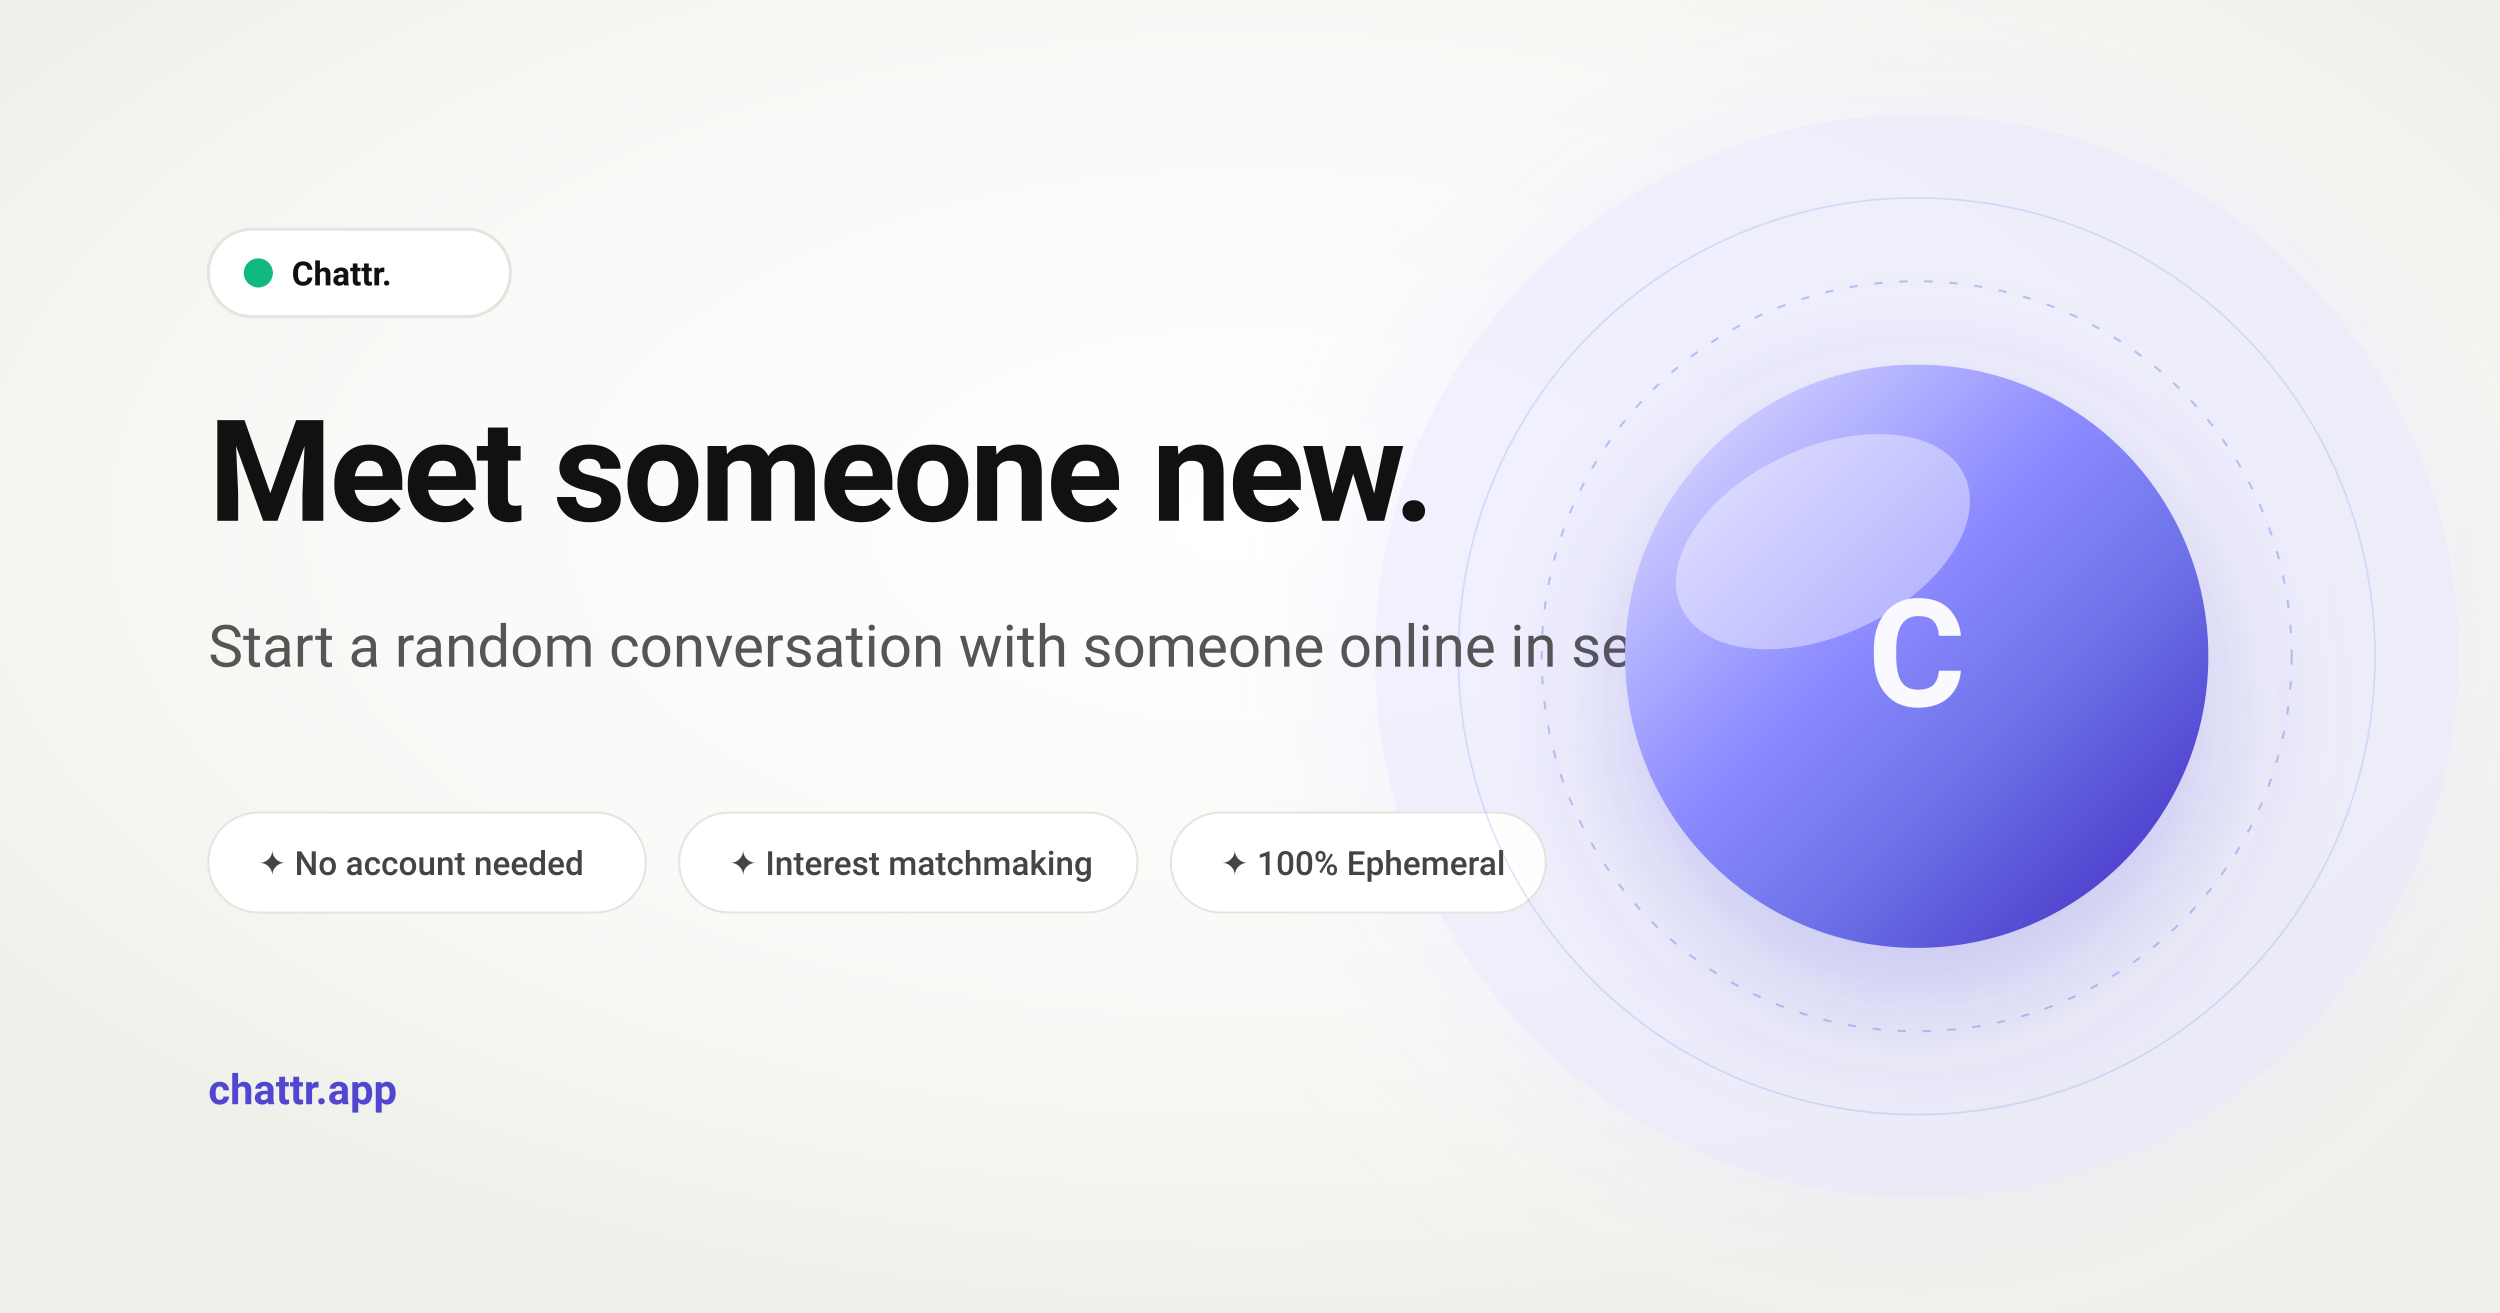
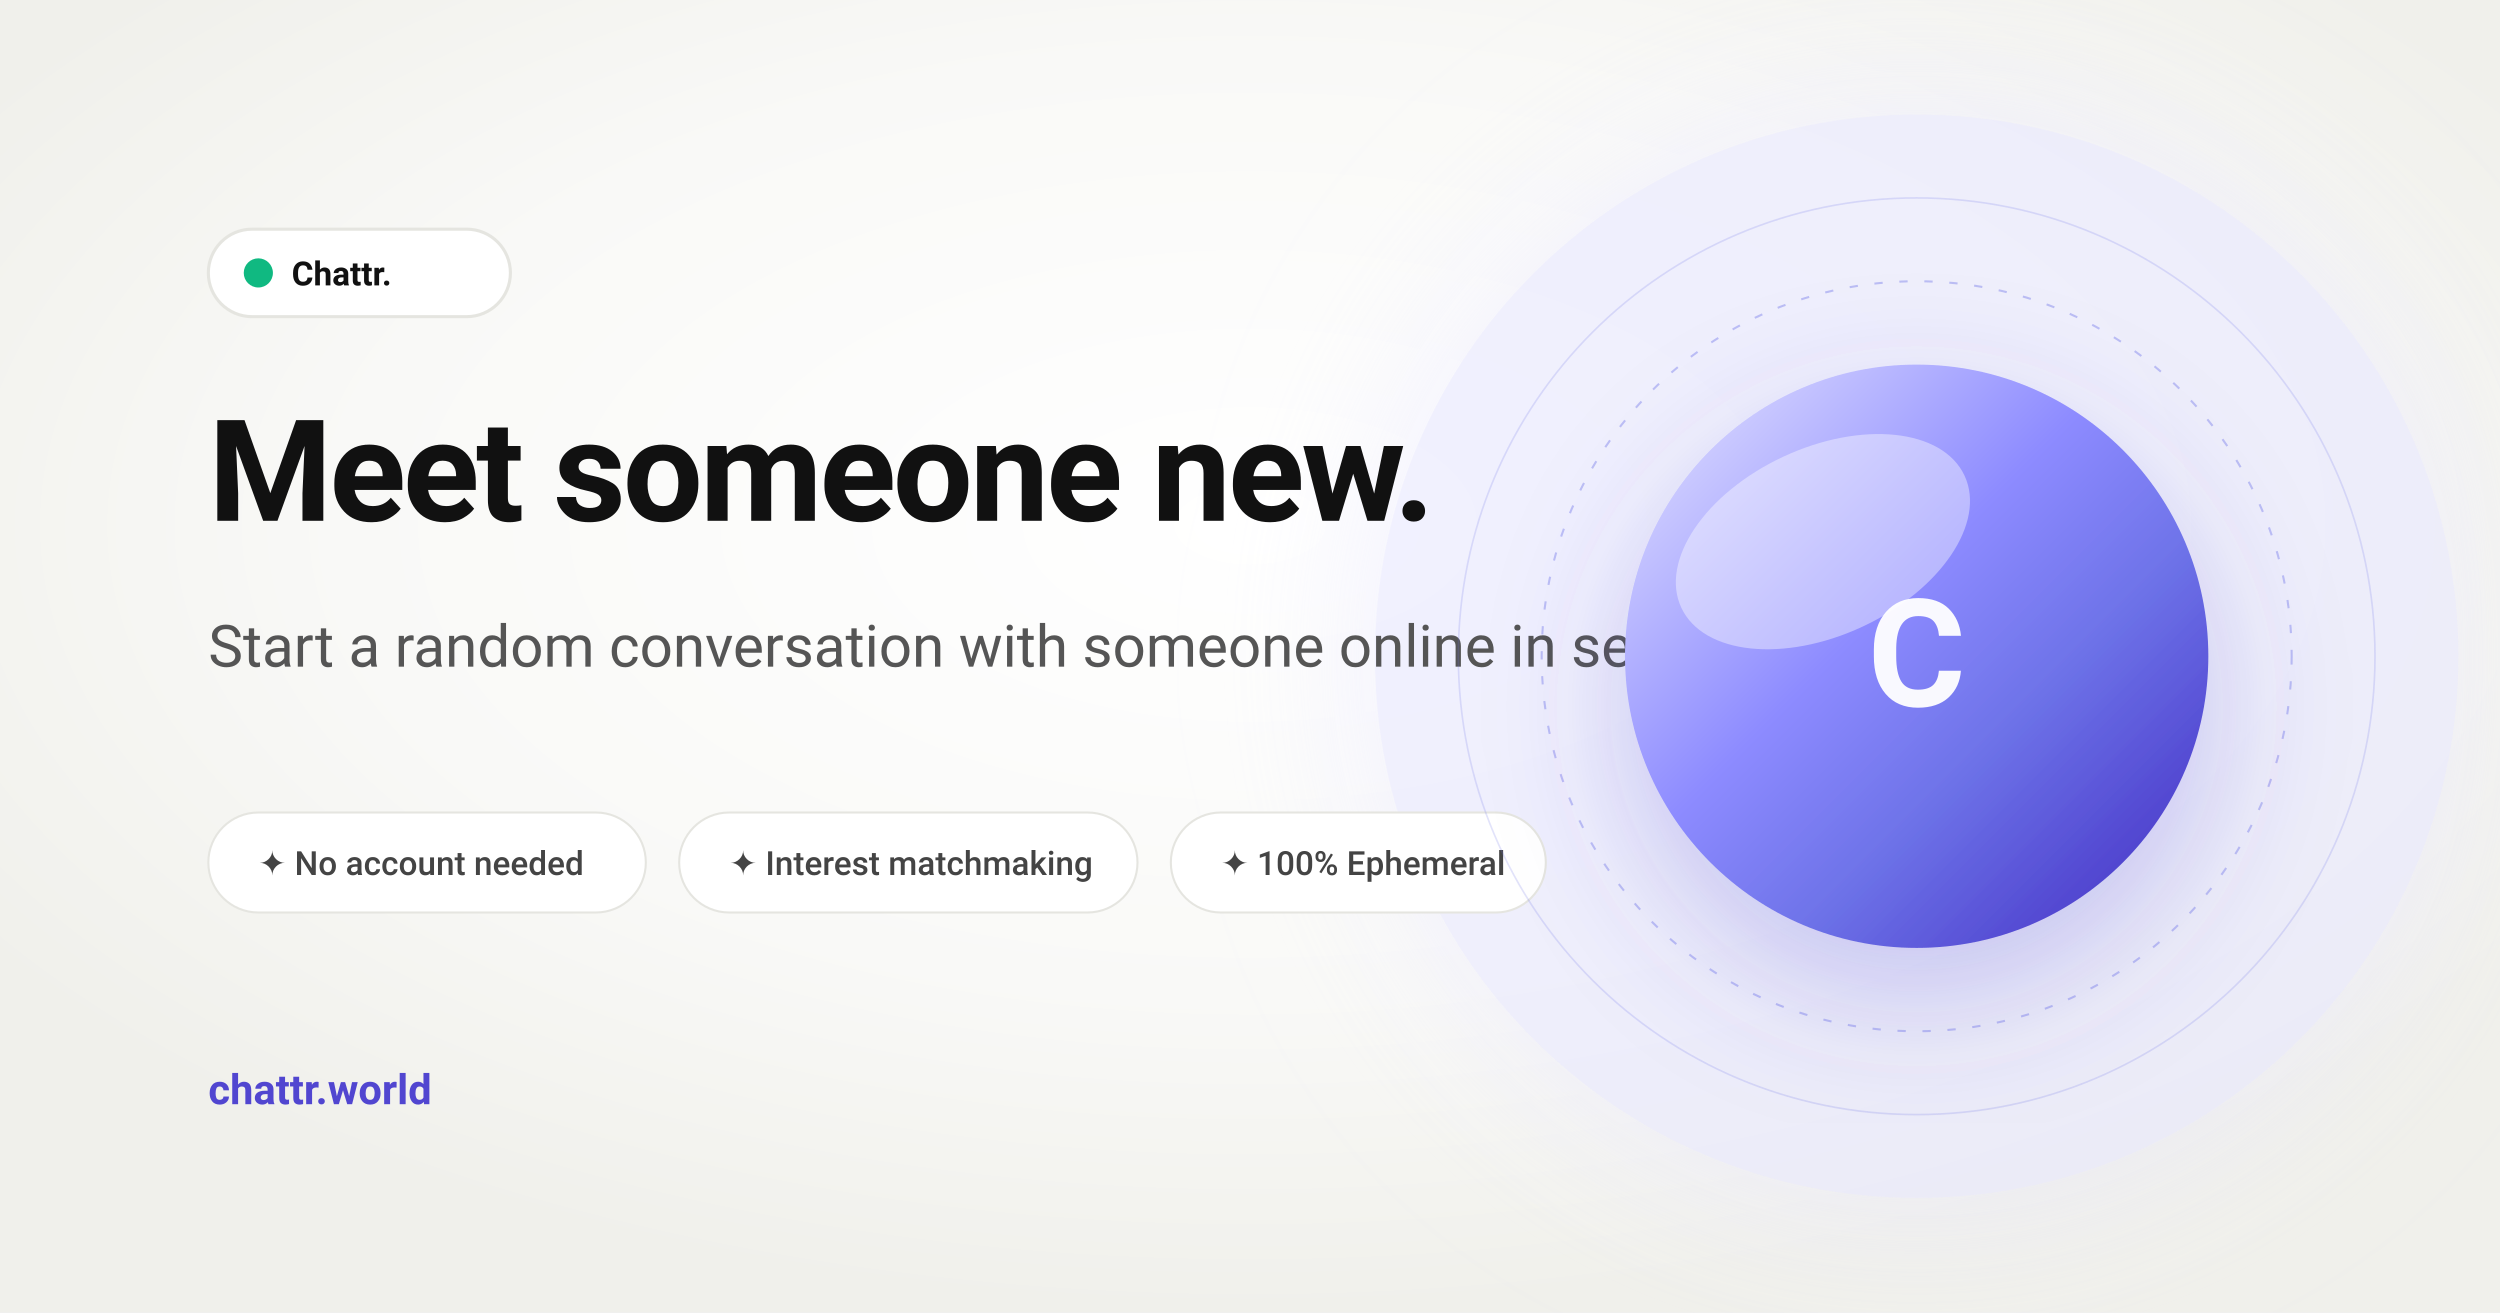
<svg xmlns="http://www.w3.org/2000/svg" width="1200" height="630" viewBox="0 0 1200 630" fill="none">
  <defs>
    <radialGradient id="bgGrad" cx="50%" cy="40%" r="60%">
      <stop offset="0%" stop-color="#ffffff" />
      <stop offset="60%" stop-color="#f9f9f7" />
      <stop offset="100%" stop-color="#f0f0eb" />
    </radialGradient>
    <linearGradient id="orbGrad" x1="15%" y1="15%" x2="85%" y2="85%">
      <stop offset="0%" stop-color="#C9C8FF" />
      <stop offset="40%" stop-color="#8D8BFF" />
      <stop offset="70%" stop-color="#6D72E8" />
      <stop offset="100%" stop-color="#5146D0" />
    </linearGradient>
    <filter id="glow" x="-20%" y="-20%" width="140%" height="140%">
      <feGaussianBlur stdDeviation="40" result="blur" />
      <feComposite in="SourceGraphic" in2="blur" operator="over" />
    </filter>
    <filter id="shadow" x="-30%" y="-30%" width="160%" height="160%">
      <feDropShadow dx="0" dy="24" stdDeviation="32" flood-color="#5146D0" flood-opacity="0.25" />
    </filter>
  </defs>
  <rect width="1200" height="630" fill="url(#bgGrad)" />
  <circle cx="920" cy="315" r="260" fill="#E8E7FF" opacity="0.6" filter="url(#glow)" />
  <g transform="translate(100, 110)">
    <rect width="145" height="42" rx="21" fill="#FFFFFF" stroke="#E5E5E0" stroke-width="1.5" />
    <circle cx="24" cy="21" r="7" fill="#10B981" />
    <text x="40" y="27" font-family="-apple-system, BlinkMacSystemFont, 'Segoe UI', Roboto, Helvetica, Arial, sans-serif" font-size="16" font-weight="600" fill="#111111">Chattr.</text>
    <text x="0" y="140" font-family="-apple-system, BlinkMacSystemFont, 'Segoe UI', Roboto, Helvetica, Arial, sans-serif" font-size="68" font-weight="700" fill="#111111" letter-spacing="-1.5">
      Meet someone new.
    </text>
    <text x="0" y="210" font-family="-apple-system, BlinkMacSystemFont, 'Segoe UI', Roboto, Helvetica, Arial, sans-serif" font-size="28" font-weight="400" fill="#555555">
      Start a random conversation with someone online in seconds.
    </text>
    <g transform="translate(0, 280)">
      <rect x="0" y="0" width="210" height="48" rx="24" fill="#FFFFFF" stroke="#E5E5E0" stroke-width="1" />
      <text x="24" y="30" font-family="-apple-system, BlinkMacSystemFont, 'Segoe UI', Roboto, sans-serif" font-size="16" font-weight="500" fill="#444444">✦ No account needed</text>
      <rect x="226" y="0" width="220" height="48" rx="24" fill="#FFFFFF" stroke="#E5E5E0" stroke-width="1" />
      <text x="250" y="30" font-family="-apple-system, BlinkMacSystemFont, 'Segoe UI', Roboto, sans-serif" font-size="16" font-weight="500" fill="#444444">✦ Interest matchmaking</text>
      <rect x="462" y="0" width="180" height="48" rx="24" fill="#FFFFFF" stroke="#E5E5E0" stroke-width="1" />
      <text x="486" y="30" font-family="-apple-system, BlinkMacSystemFont, 'Segoe UI', Roboto, sans-serif" font-size="16" font-weight="500" fill="#444444">✦ 100% Ephemeral</text>
    </g>
    <text x="0" y="420" font-family="-apple-system, BlinkMacSystemFont, 'Segoe UI', Roboto, sans-serif" font-size="20" font-weight="600" fill="#5146D0">
-       chattr.app
+       chattr.world
    </text>
  </g>
  <g transform="translate(920, 315)">
    <circle cx="0" cy="0" r="180" fill="none" stroke="#6D72E8" stroke-width="1" stroke-dasharray="4 8" opacity="0.4" />
    <circle cx="0" cy="0" r="220" fill="none" stroke="#6D72E8" stroke-width="0.8" opacity="0.2" />
    <circle cx="0" cy="0" r="140" fill="url(#orbGrad)" filter="url(#shadow)" />
    <ellipse cx="-45" cy="-55" rx="75" ry="45" fill="#FFFFFF" opacity="0.4" transform="rotate(-25 -45 -55)" />
    <text x="0" y="24" font-family="-apple-system, BlinkMacSystemFont, 'Segoe UI', Roboto, sans-serif" font-size="72" font-weight="700" fill="#FFFFFF" text-anchor="middle" opacity="0.95">C</text>
  </g>
</svg>
